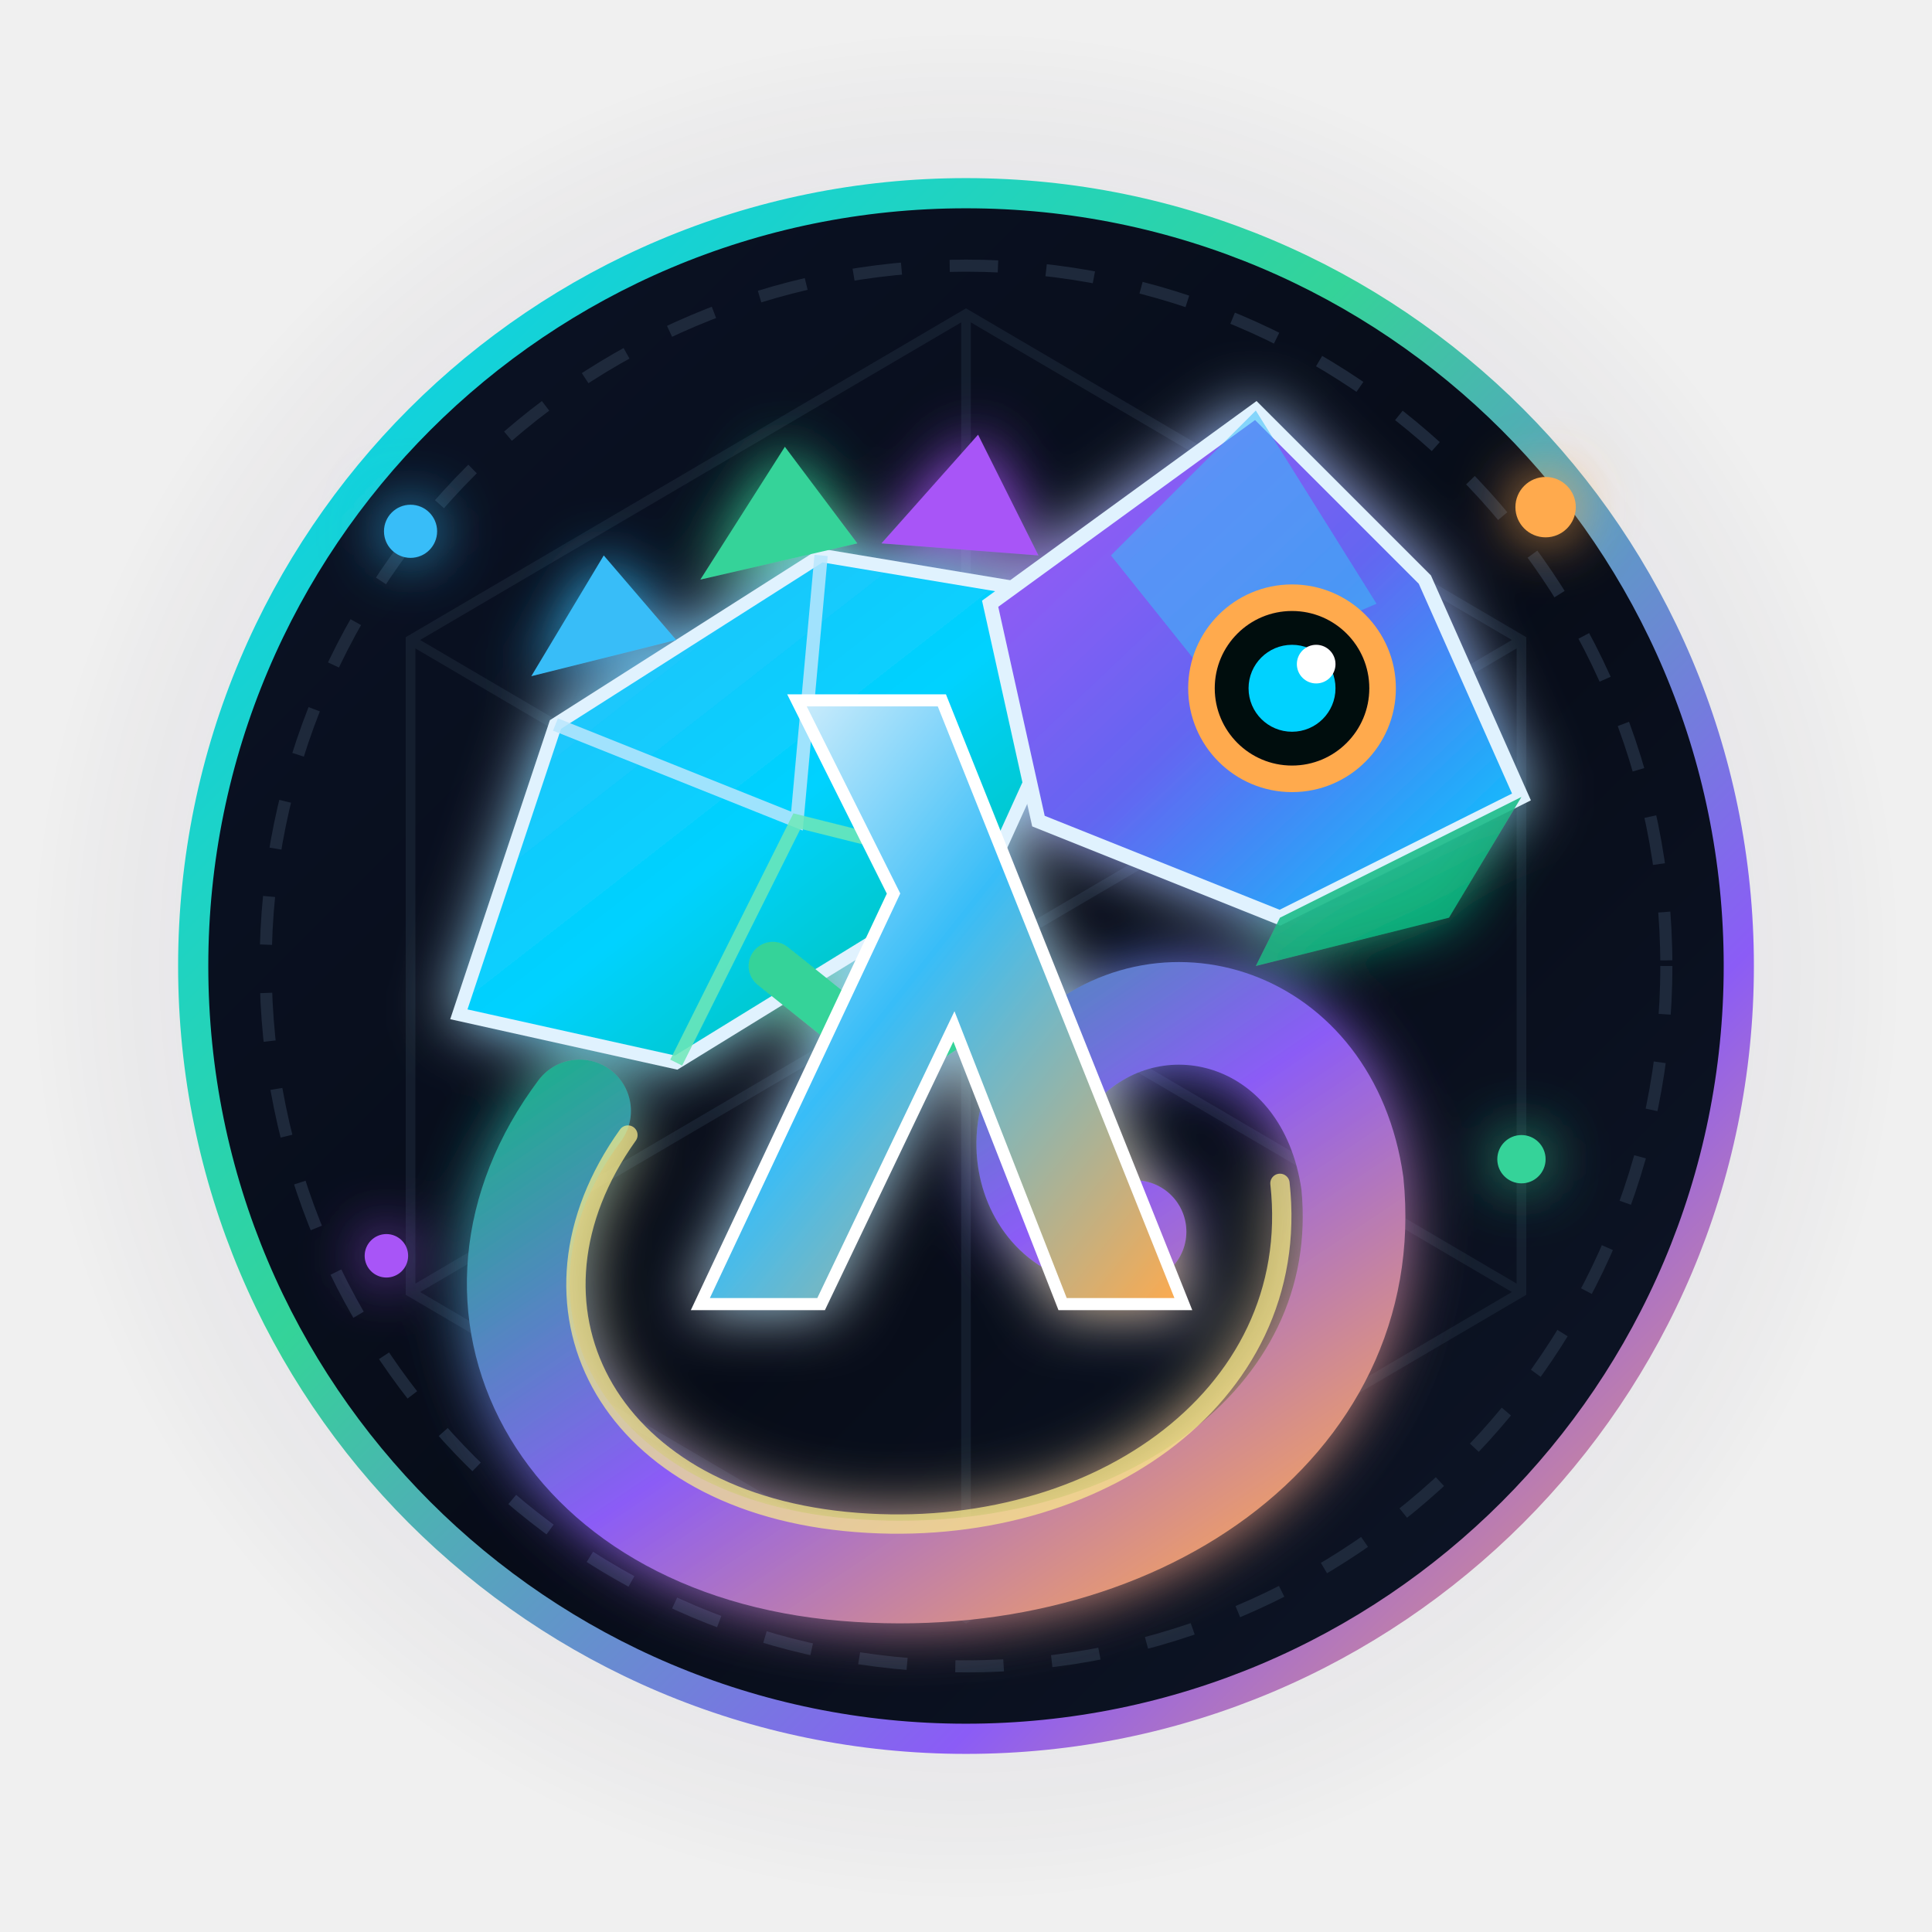
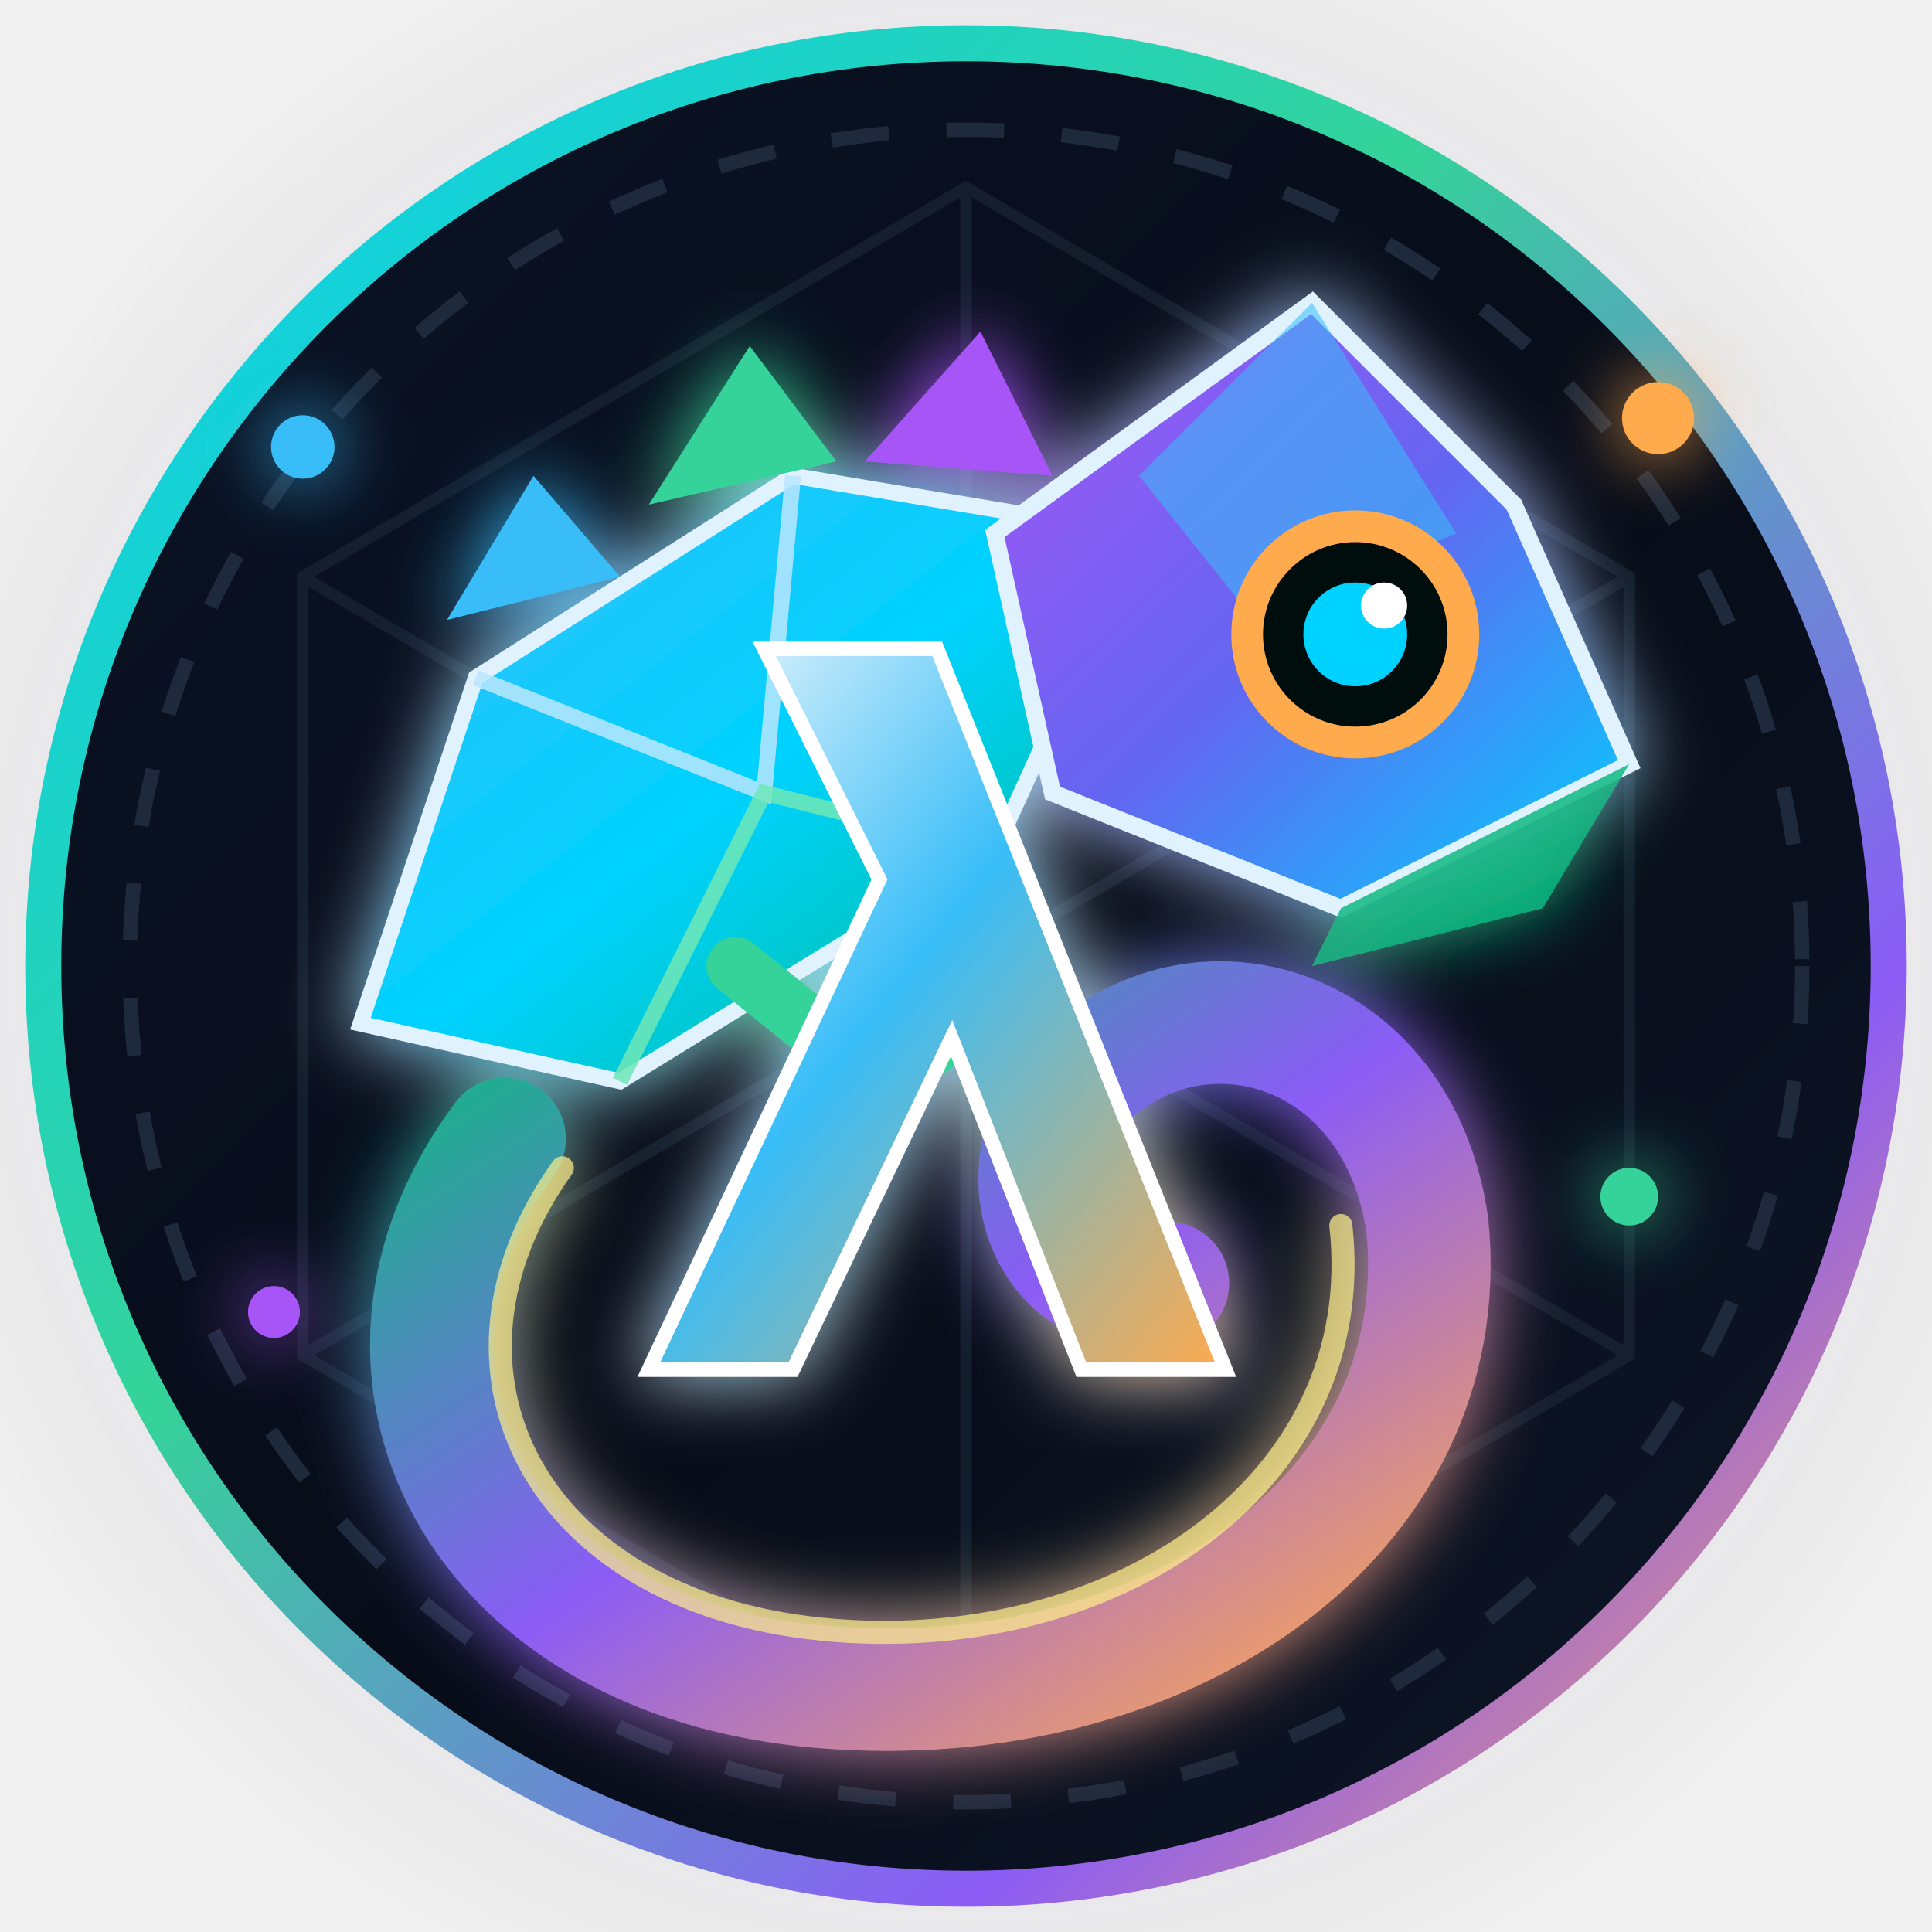
- <svg xmlns="http://www.w3.org/2000/svg" viewBox="0 0 160 160" width="160" height="160" role="img" aria-labelledby="lumiBadgeTitle lumiBadgeDesc">
+ <svg xmlns="http://www.w3.org/2000/svg" viewBox="13 13 134 134" width="160" height="160" role="img" aria-labelledby="lumiBadgeTitle lumiBadgeDesc">
  <defs>
    <radialGradient id="lumiAura" cx="50%" cy="50%" r="50%">
      <stop offset="0%" stop-color="#00D2FF" stop-opacity="0.28" />
      <stop offset="55%" stop-color="#8B5CF6" stop-opacity="0.12" />
      <stop offset="100%" stop-color="#050811" stop-opacity="0" />
    </radialGradient>
    <linearGradient id="medallionBg" x1="0%" y1="0%" x2="100%" y2="100%">
      <stop offset="0%" stop-color="#0B1326" />
      <stop offset="55%" stop-color="#070C18" />
      <stop offset="100%" stop-color="#0F172A" />
    </linearGradient>
    <linearGradient id="medallionRim" x1="0%" y1="0%" x2="100%" y2="100%">
      <stop offset="0%" stop-color="#00D2FF" />
      <stop offset="40%" stop-color="#34D399" />
      <stop offset="75%" stop-color="#8B5CF6" />
      <stop offset="100%" stop-color="#FFAA4D" />
    </linearGradient>
    <linearGradient id="bodyCyanEmerald" x1="0%" y1="0%" x2="100%" y2="100%">
      <stop offset="0%" stop-color="#38BDF8" />
      <stop offset="50%" stop-color="#00D2FF" />
      <stop offset="100%" stop-color="#10B981" />
    </linearGradient>
    <linearGradient id="crestVioletCyan" x1="0%" y1="0%" x2="100%" y2="100%">
      <stop offset="0%" stop-color="#A855F7" />
      <stop offset="50%" stop-color="#6366F1" />
      <stop offset="100%" stop-color="#00D2FF" />
    </linearGradient>
    <linearGradient id="tailAmberViolet" x1="0%" y1="0%" x2="100%" y2="100%">
      <stop offset="0%" stop-color="#10B981" />
      <stop offset="50%" stop-color="#8B5CF6" />
      <stop offset="100%" stop-color="#FFAA4D" />
    </linearGradient>
    <linearGradient id="lambdaGoldCyan" x1="0%" y1="0%" x2="100%" y2="100%">
      <stop offset="0%" stop-color="#F8FAFC" />
      <stop offset="45%" stop-color="#38BDF8" />
      <stop offset="100%" stop-color="#FFAA4D" />
    </linearGradient>
    <filter id="softGlow" x="-20%" y="-20%" width="140%" height="140%">
      <feGaussianBlur stdDeviation="2.5" result="blur" />
      <feComposite in="SourceGraphic" in2="blur" operator="over" />
    </filter>
    <style>
      @keyframes pulseCrest {
        0%, 100% { opacity: 0.92; transform: scale(1); }
        50% { opacity: 1; transform: scale(1.02); }
      }
      .lumi-pulse {
        transform-box: fill-box;
        transform-origin: center;
        animation: pulseCrest 4s ease-in-out infinite;
      }
      @media (prefers-reduced-motion: reduce) {
        .lumi-pulse { animation: none !important; }
      }
    </style>
  </defs>
  <circle cx="80" cy="80" r="78" fill="url(#lumiAura)" />
  <circle cx="80" cy="80" r="64" fill="url(#medallionBg)" stroke="url(#medallionRim)" stroke-width="2.5" />
  <circle cx="80" cy="80" r="58" fill="none" stroke="#1E293B" stroke-width="1" stroke-dasharray="4 4" />
  <g stroke="#1E293B" stroke-width="0.8" opacity="0.55" fill="none">
    <polygon points="80,26 126,53 126,107 80,134 34,107 34,53" />
    <line x1="80" y1="26" x2="80" y2="134" />
    <line x1="34" y1="53" x2="126" y2="107" />
    <line x1="126" y1="53" x2="34" y2="107" />
  </g>
  <g class="lumi-pulse" filter="url(#softGlow)">
    <path d="M 48 92 C 36 108, 46 128, 70 130 C 94 132, 114 118, 112 98 C 110 84, 96 80, 88 88 C 82 94, 86 104, 94 102" fill="none" stroke="url(#tailAmberViolet)" stroke-width="8.5" stroke-linecap="round" />
    <path d="M 52 94 C 42 108, 50 124, 70 126 C 90 128, 108 116, 106 98" fill="none" stroke="#FEF08A" stroke-width="1.6" stroke-linecap="round" opacity="0.7" />
    <polygon points="38,84 46,60 68,46 92,50 82,72 56,88" fill="url(#bodyCyanEmerald)" stroke="#E0F2FE" stroke-width="1.1" />
    <polyline points="46,60 66,68 68,46" fill="none" stroke="#BAE6FD" stroke-width="1.1" opacity="0.85" />
    <polyline points="56,88 66,68 82,72" fill="none" stroke="#6EE7B7" stroke-width="1.1" opacity="0.85" />
    <polygon points="44,56 50,46 56,53" fill="#38BDF8" />
    <polygon points="58,48 65,37 71,45" fill="#34D399" />
    <polygon points="73,45 81,36 86,46" fill="#A855F7" />
    <polygon points="82,50 104,34 118,48 126,66 106,76 86,68" fill="url(#crestVioletCyan)" stroke="#E0F2FE" stroke-width="1.2" />
    <polygon points="92,46 104,34 114,50 100,56" fill="#38BDF8" opacity="0.55" />
    <polygon points="106,76 126,66 120,76 104,80" fill="#10B981" opacity="0.85" />
    <circle cx="107" cy="57" r="7.5" fill="#050811" stroke="#FFAA4D" stroke-width="2.2" />
    <circle cx="107" cy="57" r="3.6" fill="#00D2FF" />
    <circle cx="109" cy="55" r="1.6" fill="#FFFFFF" />
    <path d="M 64 80 L 74 88 L 80 84" fill="none" stroke="#34D399" stroke-width="4" stroke-linecap="round" stroke-linejoin="round" />
    <g transform="translate(0, 2)">
      <path d="M 66 56 L 78 56 L 98 106 L 88 106 L 79 83 L 68 106 L 58 106 L 74 72 L 66 56 Z" fill="url(#lambdaGoldCyan)" stroke="#FFFFFF" stroke-width="1" />
    </g>
    <circle cx="34" cy="44" r="2.2" fill="#38BDF8" />
    <circle cx="128" cy="42" r="2.5" fill="#FFAA4D" />
    <circle cx="126" cy="96" r="2.0" fill="#34D399" />
    <circle cx="32" cy="104" r="1.8" fill="#A855F7" />
  </g>
</svg>
